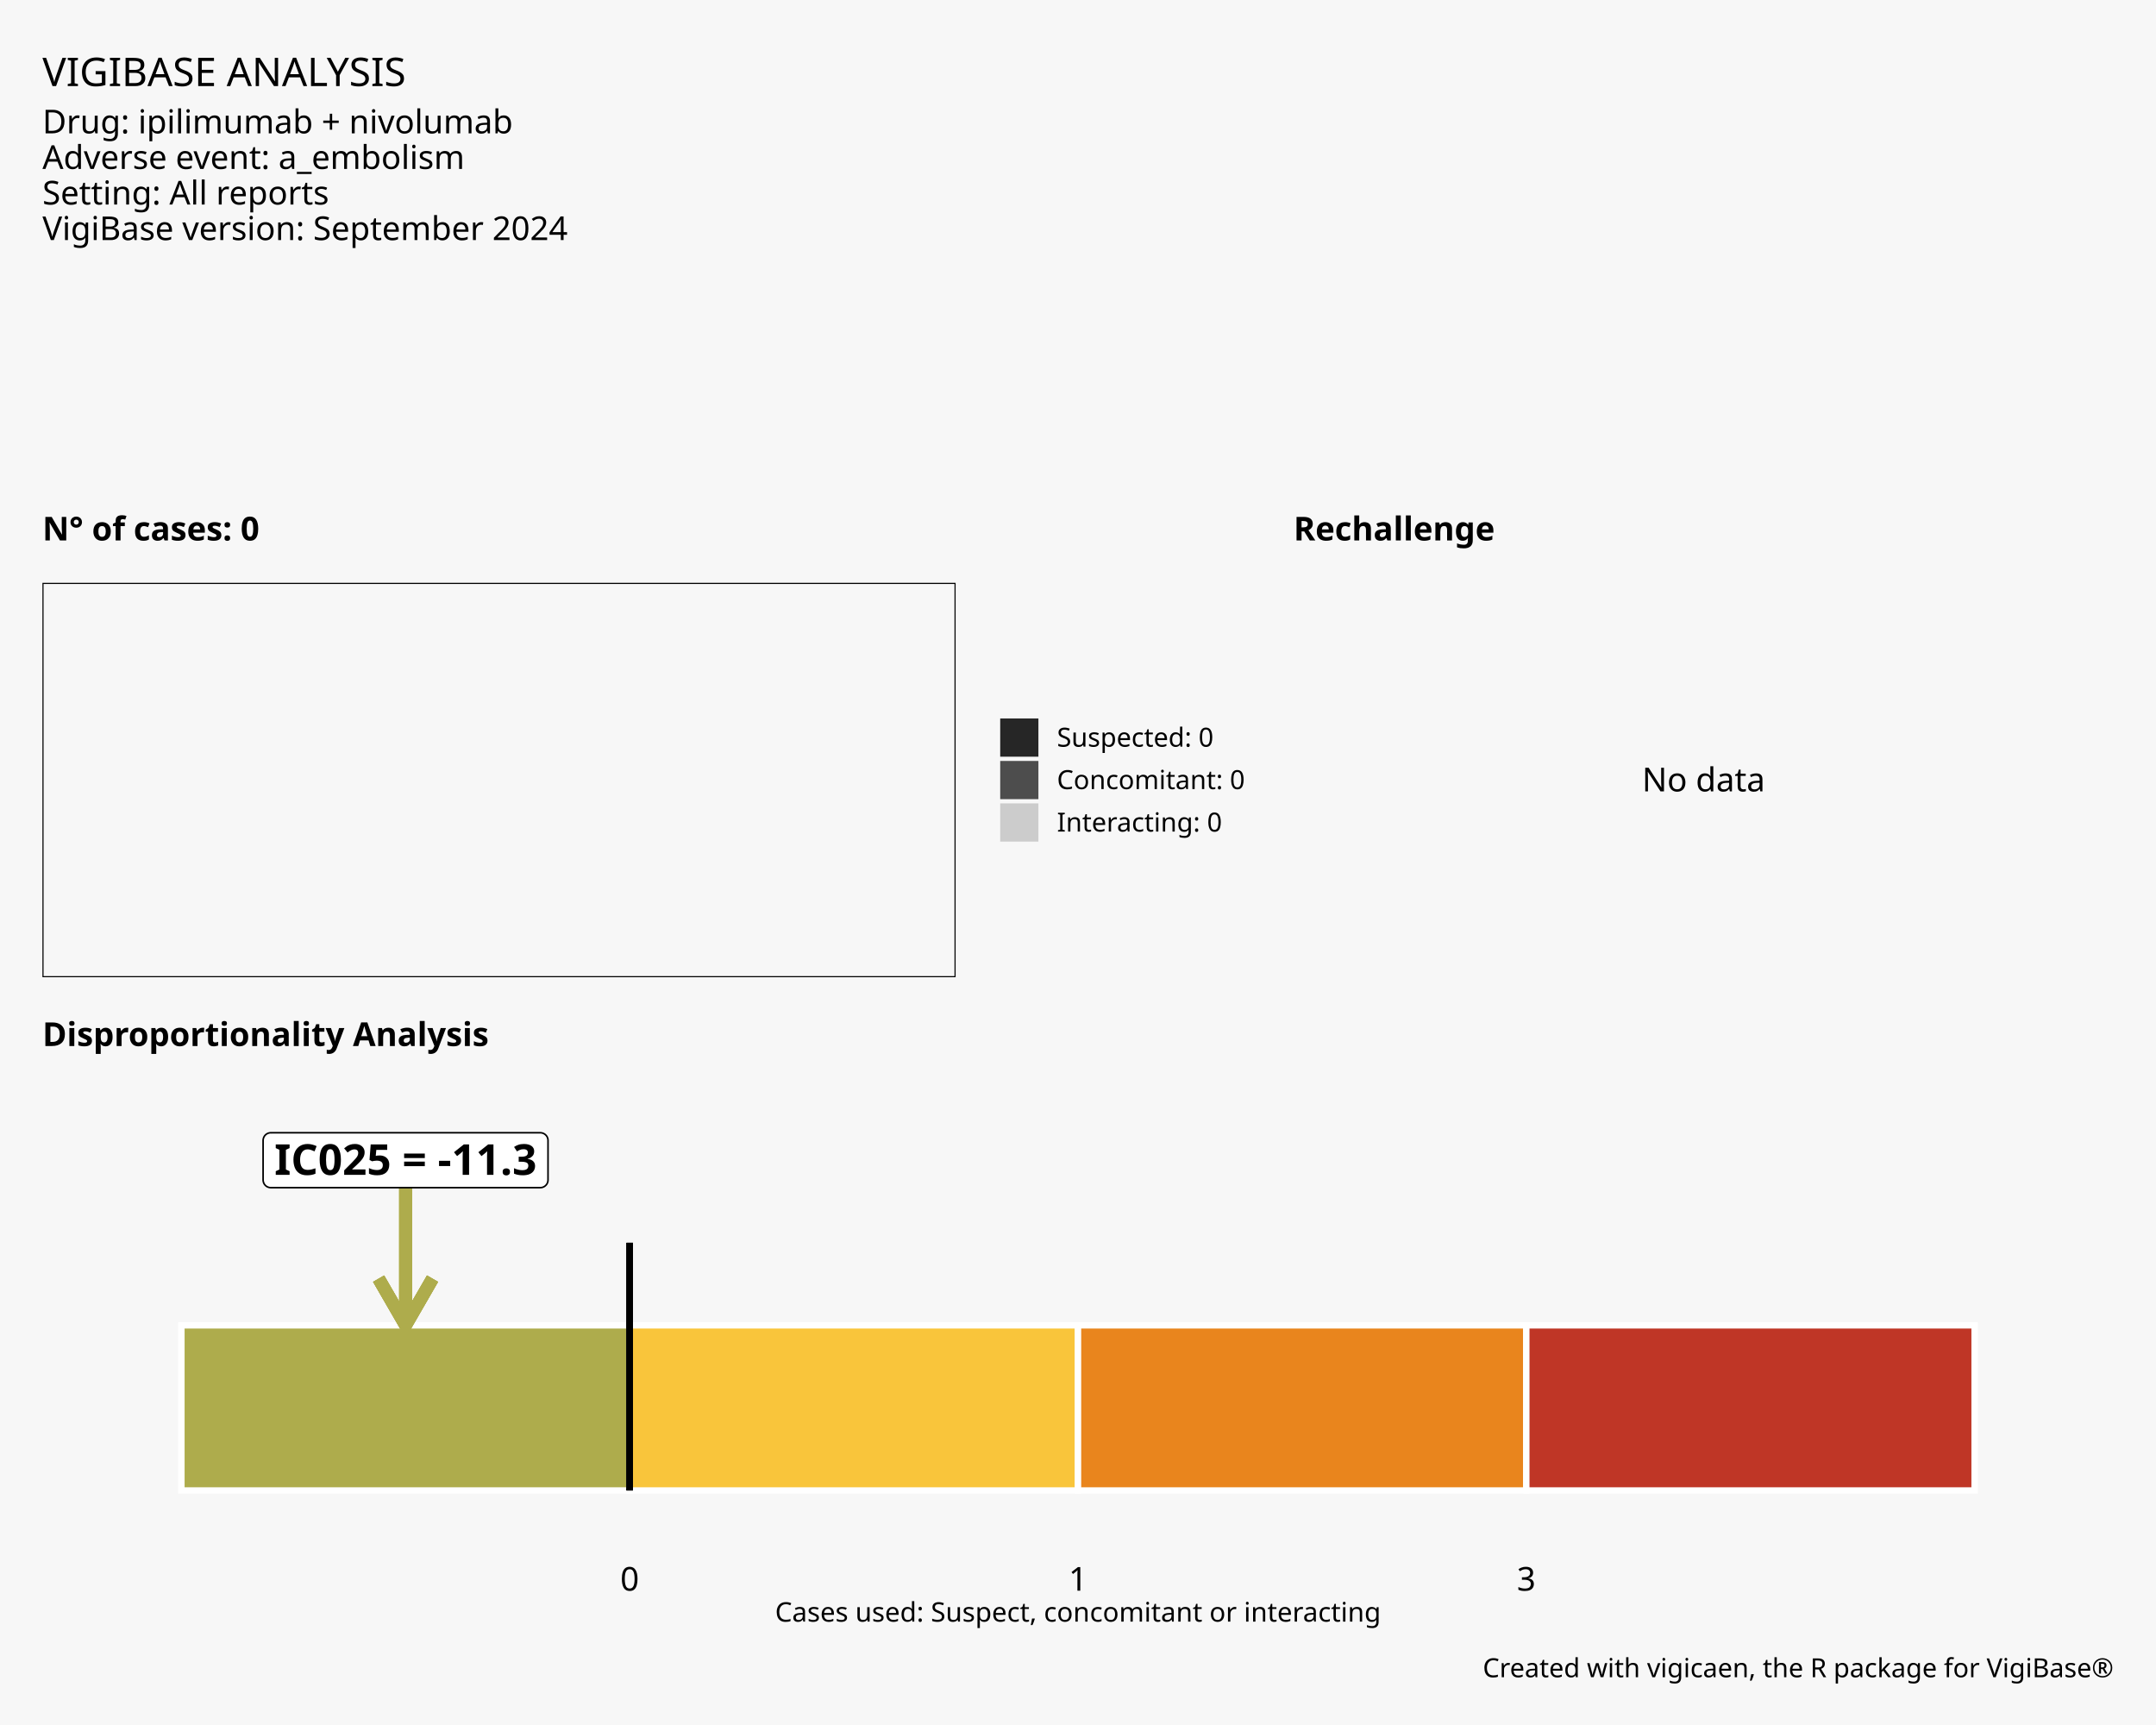
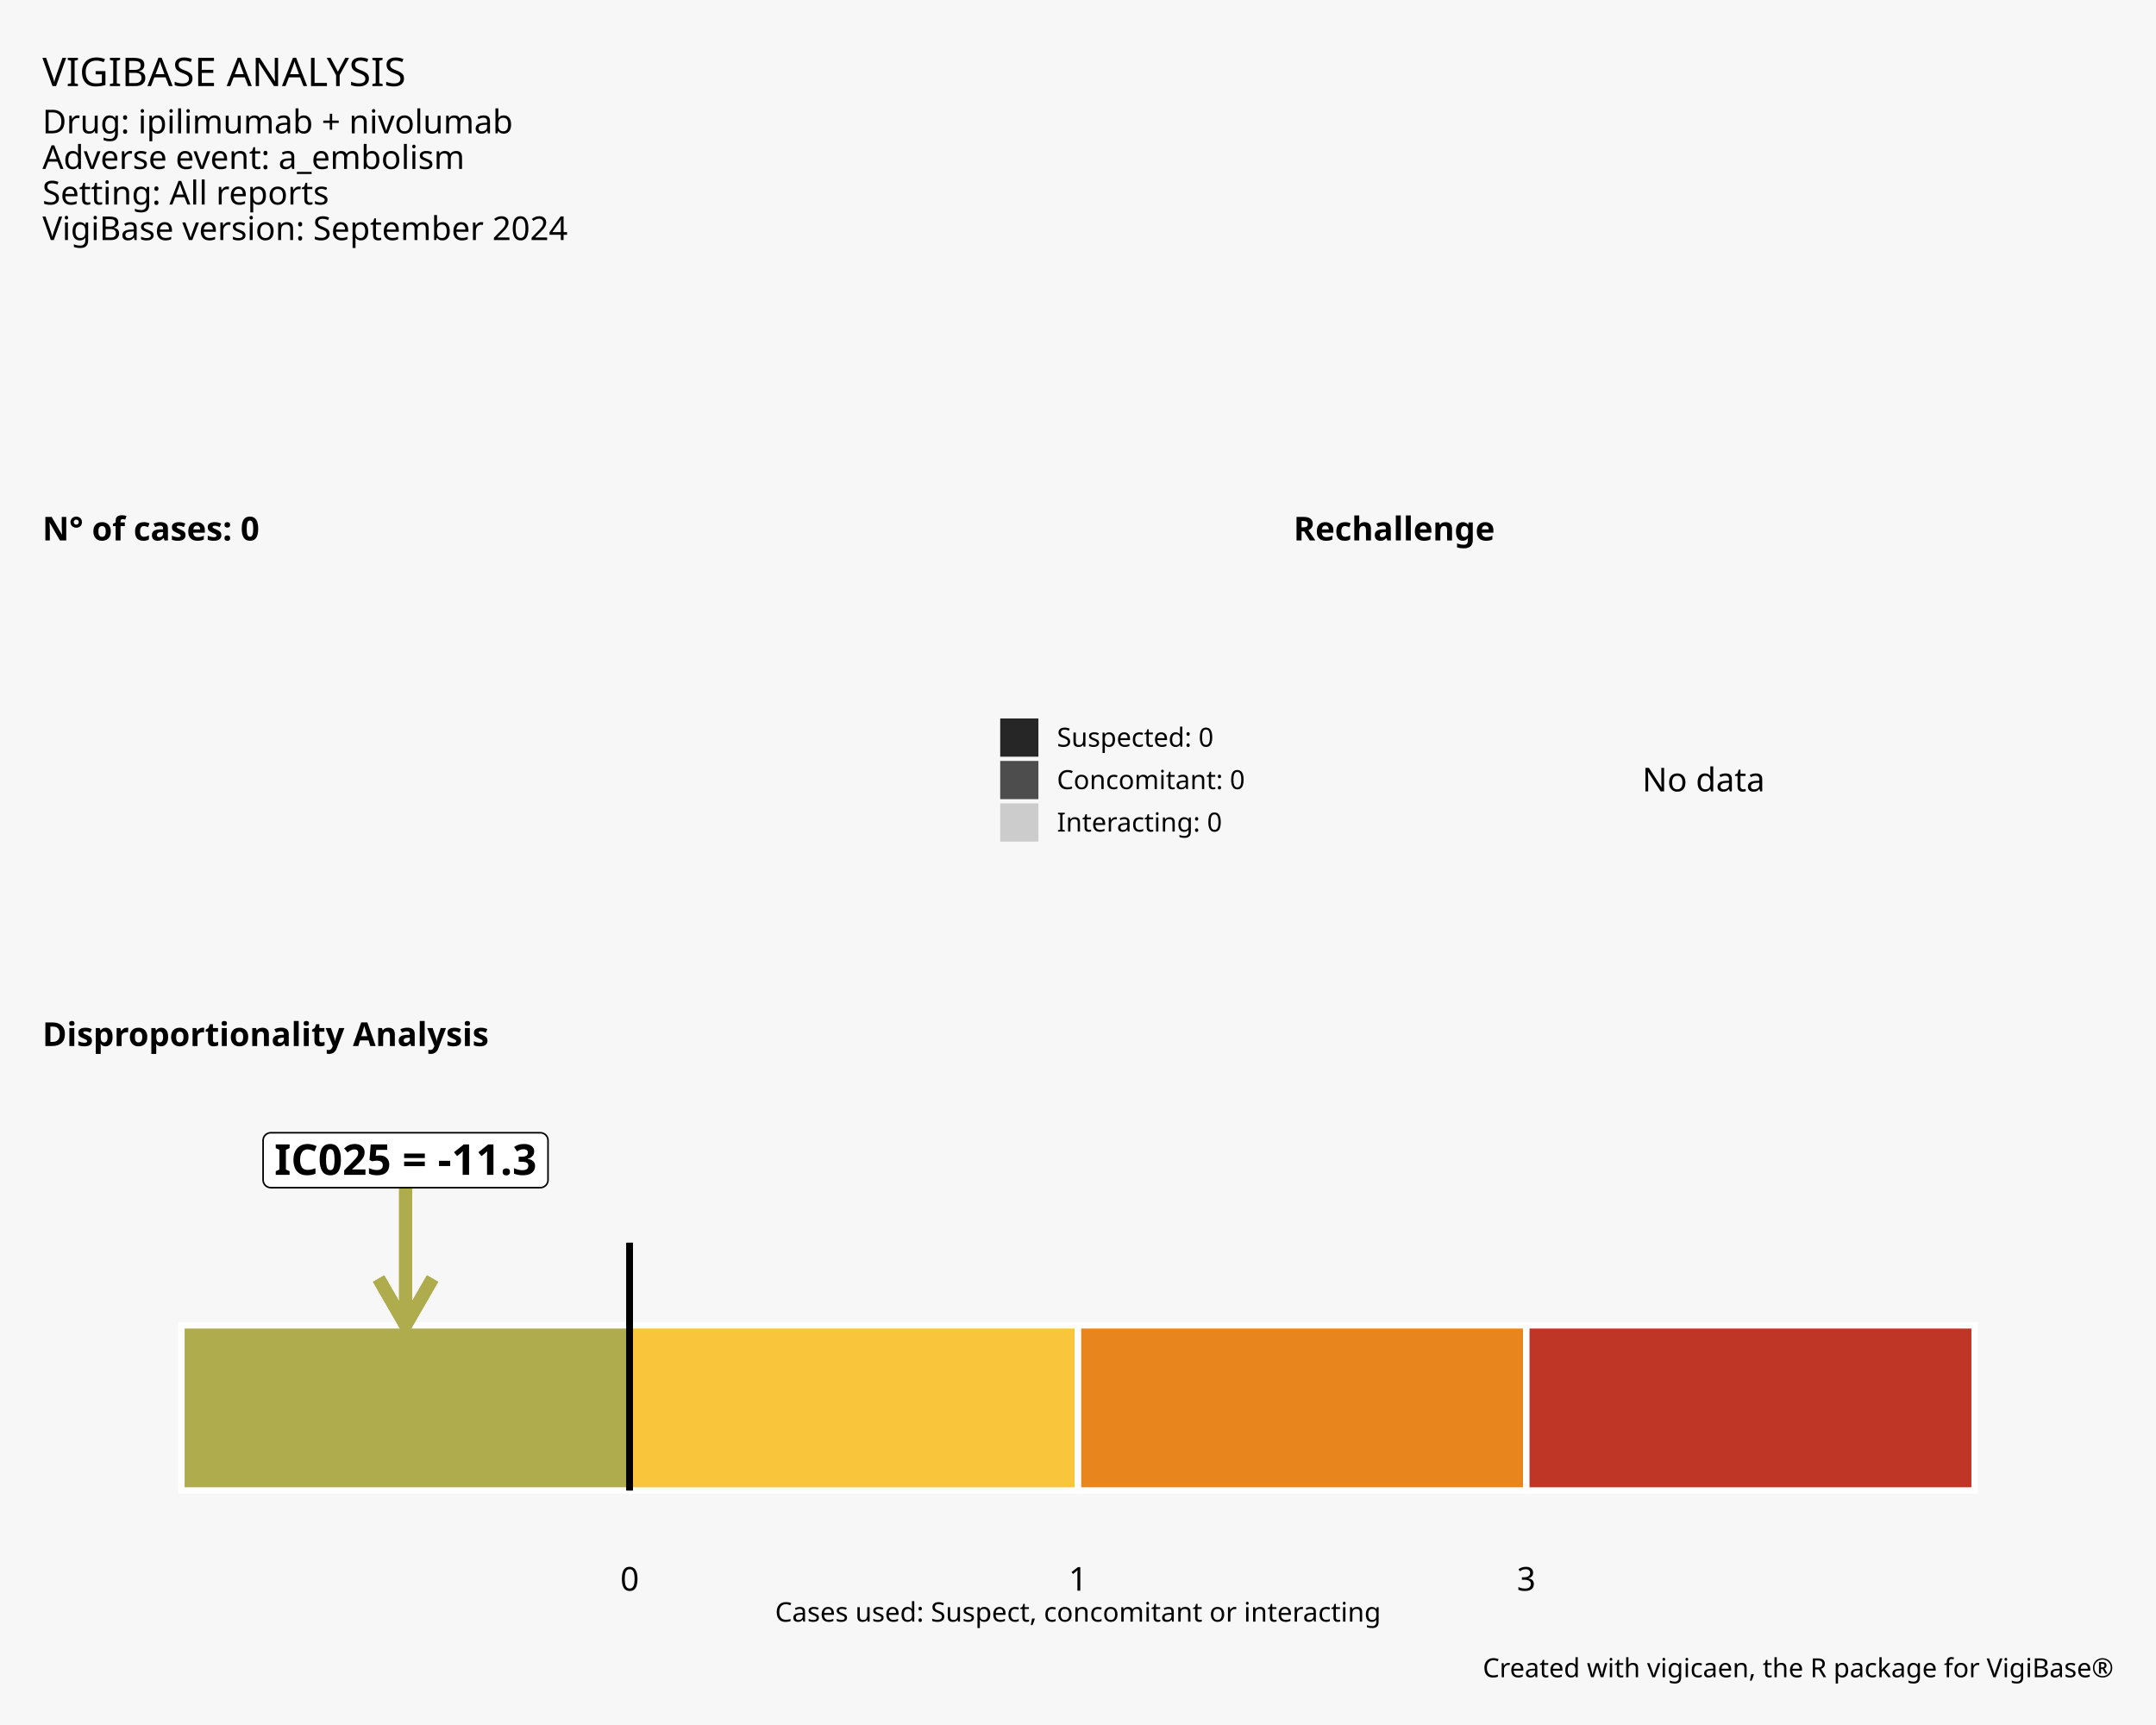
<svg xmlns="http://www.w3.org/2000/svg" class="svglite" data-engine-version="2.0" width="720.00pt" height="576.00pt" viewBox="0 0 720.00 576.00">
  <defs>
    <style type="text/css">
    .svglite line, .svglite polyline, .svglite polygon, .svglite path, .svglite rect, .svglite circle {
      fill: none;
      stroke: #000000;
      stroke-linecap: round;
      stroke-linejoin: round;
      stroke-miterlimit: 10.00;
    }
  </style>
  </defs>
  <rect width="100%" height="100%" style="stroke: none; fill: #FFFFFF;" />
  <defs>
    <clipPath id="cpMC4wMHw3MjAuMDB8MC4wMHw1NzYuMDA=">
      <rect x="0.00" y="0.00" width="720.00" height="576.00" />
    </clipPath>
  </defs>
  <g clip-path="url(#cpMC4wMHw3MjAuMDB8MC4wMHw1NzYuMDA=)">
</g>
  <defs>
    <clipPath id="cpMC4wMHw3MjAuMDB8MC4wMHwxNjQuNTc=">
      <rect x="0.00" y="0.00" width="720.00" height="164.57" />
    </clipPath>
  </defs>
  <g clip-path="url(#cpMC4wMHw3MjAuMDB8MC4wMHwxNjQuNTc=)">
-     <rect x="0.00" y="-0" width="720.00" height="164.57" style="stroke-width: 0.75; stroke: none; fill: #F7F7F7;" />
+     <rect x="0.00" y="-0" width="720.00" height="164.57" style="stroke-width: 0.00; stroke: none; fill: #F7F7F7;" />
  </g>
  <g clip-path="url(#cpMC4wMHw3MjAuMDB8MC4wMHw1NzYuMDA=)">
</g>
  <defs>
    <clipPath id="cpMTQuMTd8NzA1LjgzfDgyLjQ1fDE2MS43NA==">
      <rect x="14.17" y="82.45" width="691.65" height="79.29" />
    </clipPath>
  </defs>
  <g clip-path="url(#cpMTQuMTd8NzA1LjgzfDgyLjQ1fDE2MS43NA==)">
</g>
  <g clip-path="url(#cpMC4wMHw3MjAuMDB8MC4wMHw1NzYuMDA=)">
    <text x="14.17" y="44.53" style="font-size: 11.00px; font-family: sans;" textLength="145.22px" lengthAdjust="spacingAndGlyphs">Drug: ipilimumab + nivolumab</text>
    <text x="14.17" y="56.41" style="font-size: 11.00px; font-family: sans;" textLength="135.76px" lengthAdjust="spacingAndGlyphs">Adverse event: a_embolism</text>
    <text x="14.17" y="68.29" style="font-size: 11.00px; font-family: sans;" textLength="89.88px" lengthAdjust="spacingAndGlyphs">Setting: All reports</text>
    <text x="14.17" y="80.17" style="font-size: 11.00px; font-family: sans;" textLength="169.40px" lengthAdjust="spacingAndGlyphs">VigiBase version: September 2024</text>
    <text x="14.17" y="28.74" style="font-size: 13.20px; font-family: sans;" textLength="129.89px" lengthAdjust="spacingAndGlyphs">VIGIBASE ANALYSIS</text>
  </g>
  <defs>
    <clipPath id="cpMC4wMHw0MzIuMDB8MTY0LjU3fDMyOS4xNA==">
      <rect x="0.00" y="164.57" width="432.00" height="164.57" />
    </clipPath>
  </defs>
  <g clip-path="url(#cpMC4wMHw0MzIuMDB8MTY0LjU3fDMyOS4xNA==)">
-     <rect x="0.00" y="164.57" width="432.00" height="164.57" style="stroke-width: 0.75; stroke: none; fill: #F7F7F7;" />
+     <rect x="0.00" y="164.57" width="432.00" height="164.57" style="stroke-width: 0.00; stroke: none; fill: #F7F7F7;" />
  </g>
  <g clip-path="url(#cpMC4wMHw3MjAuMDB8MC4wMHw1NzYuMDA=)">
</g>
  <defs>
    <clipPath id="cpMTQuMTd8MzE5LjE0fDE5NC42MnwzMjYuMzE=">
      <rect x="14.17" y="194.62" width="304.96" height="131.69" />
    </clipPath>
  </defs>
  <g clip-path="url(#cpMTQuMTd8MzE5LjE0fDE5NC42MnwzMjYuMzE=)">
    <rect x="28.47" y="260.46" width="85.77" height="0.00" style="stroke-width: 1.07; stroke: none; stroke-linecap: butt; stroke-linejoin: miter; fill: #262626;" />
    <rect x="123.77" y="260.46" width="85.77" height="0.00" style="stroke-width: 1.07; stroke: none; stroke-linecap: butt; stroke-linejoin: miter; fill: #4D4D4D;" />
    <rect x="219.07" y="260.46" width="85.77" height="0.00" style="stroke-width: 1.07; stroke: none; stroke-linecap: butt; stroke-linejoin: miter; fill: #CCCCCC;" />
-     <rect x="14.17" y="194.62" width="304.96" height="131.69" style="stroke-width: 0.75;" />
+     <rect x="14.17" y="194.62" width="304.96" height="131.69" style="stroke-width: 0.00;" />
  </g>
  <g clip-path="url(#cpMC4wMHw3MjAuMDB8MC4wMHw1NzYuMDA=)">
    <rect x="334.02" y="239.91" width="12.76" height="12.76" style="stroke-width: 1.07; stroke: none; stroke-linecap: butt; stroke-linejoin: miter; fill: #262626;" />
    <rect x="334.02" y="254.09" width="12.76" height="12.76" style="stroke-width: 1.07; stroke: none; stroke-linecap: butt; stroke-linejoin: miter; fill: #4D4D4D;" />
    <rect x="334.02" y="268.26" width="12.76" height="12.76" style="stroke-width: 1.07; stroke: none; stroke-linecap: butt; stroke-linejoin: miter; fill: #CCCCCC;" />
    <text x="352.96" y="249.32" style="font-size: 8.80px; font-family: sans;" textLength="51.38px" lengthAdjust="spacingAndGlyphs">Suspected: 0</text>
    <text x="352.96" y="263.49" style="font-size: 8.80px; font-family: sans;" textLength="59.19px" lengthAdjust="spacingAndGlyphs">Concomitant: 0</text>
    <text x="352.96" y="277.67" style="font-size: 8.80px; font-family: sans;" textLength="50.88px" lengthAdjust="spacingAndGlyphs">Interacting: 0</text>
    <text x="14.17" y="180.46" style="font-size: 11.00px; font-weight: bold; font-family: sans;" textLength="68.61px" lengthAdjust="spacingAndGlyphs">N° of cases: 0</text>
    <text x="14.17" y="192.34" style="font-size: 11.00px; font-weight: bold; font-family: sans;" textLength="0.00px" lengthAdjust="spacingAndGlyphs" />
  </g>
  <defs>
    <clipPath id="cpNDMyLjAwfDcyMC4wMHwxNjQuNTd8MzI5LjE0">
      <rect x="432.00" y="164.57" width="288.00" height="164.57" />
    </clipPath>
  </defs>
  <g clip-path="url(#cpNDMyLjAwfDcyMC4wMHwxNjQuNTd8MzI5LjE0)">
-     <rect x="432.00" y="164.57" width="288.00" height="164.57" style="stroke-width: 0.75; stroke: none; fill: #F7F7F7;" />
+     <rect x="432.00" y="164.57" width="288.00" height="164.57" style="stroke-width: 0.00; stroke: none; fill: #F7F7F7;" />
  </g>
  <g clip-path="url(#cpMC4wMHw3MjAuMDB8MC4wMHw1NzYuMDA=)">
</g>
  <defs>
    <clipPath id="cpNDMyLjAwfDcwNS44M3wxOTQuNjJ8MzI2LjMx">
      <rect x="432.00" y="194.62" width="273.83" height="131.69" />
    </clipPath>
  </defs>
  <g clip-path="url(#cpNDMyLjAwfDcwNS44M3wxOTQuNjJ8MzI2LjMx)">
-     <text x="568.91" y="264.26" text-anchor="middle" style="font-size: 11.04px; font-family: sans;" textLength="38.67px" lengthAdjust="spacingAndGlyphs">No data</text>
+     <text x="568.91" y="264.25" text-anchor="middle" style="font-size: 11.00px; font-family: sans;" textLength="38.53px" lengthAdjust="spacingAndGlyphs">No data</text>
  </g>
  <g clip-path="url(#cpMC4wMHw3MjAuMDB8MC4wMHw1NzYuMDA=)">
    <text x="432.00" y="180.46" style="font-size: 11.00px; font-weight: bold; font-family: sans;" textLength="61.16px" lengthAdjust="spacingAndGlyphs">Rechallenge</text>
    <text x="432.00" y="192.34" style="font-size: 11.00px; font-weight: bold; font-family: sans;" textLength="0.00px" lengthAdjust="spacingAndGlyphs" />
  </g>
  <defs>
    <clipPath id="cpMC4wMHw3MjAuMDB8MzI5LjE0fDU0OC41Nw==">
      <rect x="0.00" y="329.14" width="720.00" height="219.43" />
    </clipPath>
  </defs>
  <g clip-path="url(#cpMC4wMHw3MjAuMDB8MzI5LjE0fDU0OC41Nw==)">
-     <rect x="0.00" y="329.14" width="720.00" height="219.43" style="stroke-width: 0.75; stroke: none; fill: #F7F7F7;" />
+     <rect x="0.00" y="329.14" width="720.00" height="219.43" style="stroke-width: 0.00; stroke: none; fill: #F7F7F7;" />
  </g>
  <g clip-path="url(#cpMC4wMHw3MjAuMDB8MC4wMHw1NzYuMDA=)">
</g>
  <defs>
    <clipPath id="cpMTQuMTd8NzA1LjgzfDM1MS41Nnw1MzMuNTM=">
      <rect x="14.17" y="351.56" width="691.65" height="181.97" />
    </clipPath>
  </defs>
  <g clip-path="url(#cpMTQuMTd8NzA1LjgzfDM1MS41Nnw1MzMuNTM=)">
    <rect x="60.58" y="442.55" width="149.71" height="55.14" style="stroke-width: 2.13; stroke: #FFFFFF; stroke-linecap: butt; stroke-linejoin: miter; fill: #AEAC4C;" />
    <rect x="210.29" y="442.55" width="149.71" height="55.14" style="stroke-width: 2.13; stroke: #FFFFFF; stroke-linecap: butt; stroke-linejoin: miter; fill: #F9C53B;" />
    <rect x="360.00" y="442.55" width="149.71" height="55.14" style="stroke-width: 2.13; stroke: #FFFFFF; stroke-linecap: butt; stroke-linejoin: miter; fill: #E9851D;" />
    <rect x="509.71" y="442.55" width="149.71" height="55.14" style="stroke-width: 2.13; stroke: #FFFFFF; stroke-linecap: butt; stroke-linejoin: miter; fill: #BF3626;" />
    <line x1="210.29" y1="497.69" x2="210.29" y2="414.98" style="stroke-width: 2.13; stroke-linecap: butt;" />
    <line x1="210.29" y1="497.69" x2="210.29" y2="414.98" style="stroke-width: 2.13; stroke-linecap: butt;" />
    <line x1="210.29" y1="497.69" x2="210.29" y2="414.98" style="stroke-width: 2.13; stroke-linecap: butt;" />
    <line x1="210.29" y1="497.69" x2="210.29" y2="414.98" style="stroke-width: 2.13; stroke-linecap: butt;" />
    <line x1="135.44" y1="387.41" x2="135.44" y2="442.55" style="stroke-width: 4.27; stroke: #AEAC4C; stroke-linecap: butt;" />
    <polyline points="126.44,426.96 135.44,442.55 144.44,426.96 " style="stroke-width: 4.27; stroke: #AEAC4C; stroke-linecap: butt;" />
    <line x1="135.44" y1="387.41" x2="135.44" y2="442.55" style="stroke-width: 4.27; stroke: #AEAC4C; stroke-linecap: butt;" />
    <polyline points="126.44,426.96 135.44,442.55 144.44,426.96 " style="stroke-width: 4.27; stroke: #AEAC4C; stroke-linecap: butt;" />
    <line x1="135.44" y1="387.41" x2="135.44" y2="442.55" style="stroke-width: 4.27; stroke: #AEAC4C; stroke-linecap: butt;" />
    <polyline points="126.44,426.96 135.44,442.55 144.44,426.96 " style="stroke-width: 4.27; stroke: #AEAC4C; stroke-linecap: butt;" />
    <line x1="135.44" y1="387.41" x2="135.44" y2="442.55" style="stroke-width: 4.27; stroke: #AEAC4C; stroke-linecap: butt;" />
    <polyline points="126.44,426.96 135.44,442.55 144.44,426.96 " style="stroke-width: 4.27; stroke: #AEAC4C; stroke-linecap: butt;" />
    <polygon points="90.42,396.57 180.45,396.57 180.35,396.57 180.76,396.55 181.16,396.47 181.55,396.32 181.91,396.11 182.22,395.85 182.50,395.55 182.72,395.20 182.88,394.82 182.98,394.42 183.01,394.01 183.01,394.01 183.01,380.80 183.01,380.80 182.98,380.39 182.88,379.99 182.72,379.61 182.50,379.26 182.22,378.96 181.91,378.70 181.55,378.49 181.16,378.34 180.76,378.26 180.45,378.24 90.42,378.24 90.73,378.26 90.32,378.24 89.91,378.29 89.52,378.41 89.14,378.58 88.80,378.82 88.51,379.10 88.26,379.43 88.07,379.80 87.94,380.19 87.87,380.60 87.86,380.80 87.86,394.01 87.87,393.80 87.87,394.21 87.94,394.62 88.07,395.01 88.26,395.38 88.51,395.71 88.80,395.99 89.14,396.23 89.52,396.40 89.91,396.52 90.32,396.57 " style="stroke-width: 0.53; fill: #FFFFFF;" />
    <text x="135.44" y="392.30" text-anchor="middle" style="font-size: 14.23px; font-weight: bold; font-family: sans;" textLength="86.61px" lengthAdjust="spacingAndGlyphs">IC025 = -11.3</text>
  </g>
  <g clip-path="url(#cpMC4wMHw3MjAuMDB8MC4wMHw1NzYuMDA=)">
    <text x="210.29" y="531.14" text-anchor="middle" style="font-size: 11.00px; font-family: sans;" textLength="6.12px" lengthAdjust="spacingAndGlyphs">0</text>
    <text x="360.00" y="531.14" text-anchor="middle" style="font-size: 11.00px; font-family: sans;" textLength="6.12px" lengthAdjust="spacingAndGlyphs">1</text>
    <text x="509.71" y="531.14" text-anchor="middle" style="font-size: 11.00px; font-family: sans;" textLength="6.12px" lengthAdjust="spacingAndGlyphs">3</text>
    <text x="360.00" y="541.48" text-anchor="middle" style="font-size: 9.00px; font-family: sans;" textLength="193.14px" lengthAdjust="spacingAndGlyphs">Cases used: Suspect, concomitant or interacting</text>
    <text x="14.17" y="349.28" style="font-size: 11.00px; font-weight: bold; font-family: sans;" textLength="129.02px" lengthAdjust="spacingAndGlyphs">Disproportionality Analysis</text>
  </g>
  <defs>
    <clipPath id="cpMC4wMHw3MjAuMDB8NTQ4LjUyfDU3Ni4wMA==">
      <rect x="0.00" y="548.52" width="720.00" height="27.48" />
    </clipPath>
  </defs>
  <g clip-path="url(#cpMC4wMHw3MjAuMDB8NTQ4LjUyfDU3Ni4wMA==)">
-     <rect x="0.00" y="548.52" width="720.00" height="27.54" style="stroke-width: 0.75; stroke: none; fill: #F7F7F7;" />
+     <rect x="0.00" y="548.52" width="720.00" height="27.54" style="stroke-width: 0.00; stroke: none; fill: #F7F7F7;" />
  </g>
  <g clip-path="url(#cpMC4wMHw3MjAuMDB8MC4wMHw1NzYuMDA=)">
</g>
  <defs>
    <clipPath id="cpMTQuMTd8NzA1LjgzfDU0OC41Mnw1NDguNTI=">
      <rect x="14.17" y="548.52" width="691.65" height="0.00" />
    </clipPath>
  </defs>
  <g clip-path="url(#cpMTQuMTd8NzA1LjgzfDU0OC41Mnw1NDguNTI=)">
</g>
  <g clip-path="url(#cpMC4wMHw3MjAuMDB8MC4wMHw1NzYuMDA=)">
    <text x="705.83" y="560.05" text-anchor="end" style="font-size: 8.80px; font-family: sans;" textLength="202.17px" lengthAdjust="spacingAndGlyphs">Created with vigicaen, the R package for VigiBase®</text>
  </g>
  <g clip-path="url(#cpMC4wMHw3MjAuMDB8MC4wMHwxNjQuNTc=)">
-     <rect x="0.00" y="-0" width="720.00" height="164.57" style="stroke-width: 0.75; stroke: none; fill: #F7F7F7;" />
+     <rect x="0.00" y="-0" width="720.00" height="164.57" style="stroke-width: 0.00; stroke: none; fill: #F7F7F7;" />
  </g>
  <g clip-path="url(#cpMC4wMHw3MjAuMDB8MC4wMHw1NzYuMDA=)">
</g>
  <g clip-path="url(#cpMTQuMTd8NzA1LjgzfDgyLjQ1fDE2MS43NA==)">
</g>
  <g clip-path="url(#cpMC4wMHw3MjAuMDB8MC4wMHw1NzYuMDA=)">
    <text x="14.17" y="44.53" style="font-size: 11.00px; font-family: sans;" textLength="145.22px" lengthAdjust="spacingAndGlyphs">Drug: ipilimumab + nivolumab</text>
    <text x="14.17" y="56.41" style="font-size: 11.00px; font-family: sans;" textLength="135.76px" lengthAdjust="spacingAndGlyphs">Adverse event: a_embolism</text>
    <text x="14.17" y="68.29" style="font-size: 11.00px; font-family: sans;" textLength="89.88px" lengthAdjust="spacingAndGlyphs">Setting: All reports</text>
    <text x="14.17" y="80.17" style="font-size: 11.00px; font-family: sans;" textLength="169.40px" lengthAdjust="spacingAndGlyphs">VigiBase version: September 2024</text>
    <text x="14.17" y="28.74" style="font-size: 13.20px; font-family: sans;" textLength="129.89px" lengthAdjust="spacingAndGlyphs">VIGIBASE ANALYSIS</text>
  </g>
  <g clip-path="url(#cpMC4wMHw0MzIuMDB8MTY0LjU3fDMyOS4xNA==)">
-     <rect x="0.00" y="164.57" width="432.00" height="164.57" style="stroke-width: 0.75; stroke: none; fill: #F7F7F7;" />
+     <rect x="0.00" y="164.57" width="432.00" height="164.57" style="stroke-width: 0.00; stroke: none; fill: #F7F7F7;" />
  </g>
  <g clip-path="url(#cpMC4wMHw3MjAuMDB8MC4wMHw1NzYuMDA=)">
</g>
  <g clip-path="url(#cpMTQuMTd8MzE5LjE0fDE5NC42MnwzMjYuMzE=)">
    <rect x="28.47" y="260.46" width="85.77" height="0.00" style="stroke-width: 1.07; stroke: none; stroke-linecap: butt; stroke-linejoin: miter; fill: #262626;" />
    <rect x="123.77" y="260.46" width="85.77" height="0.00" style="stroke-width: 1.07; stroke: none; stroke-linecap: butt; stroke-linejoin: miter; fill: #4D4D4D;" />
    <rect x="219.07" y="260.46" width="85.77" height="0.00" style="stroke-width: 1.07; stroke: none; stroke-linecap: butt; stroke-linejoin: miter; fill: #CCCCCC;" />
-     <rect x="14.17" y="194.62" width="304.96" height="131.69" style="stroke-width: 0.75;" />
+     <rect x="14.17" y="194.62" width="304.96" height="131.69" style="stroke-width: 0.00;" />
  </g>
  <g clip-path="url(#cpMC4wMHw3MjAuMDB8MC4wMHw1NzYuMDA=)">
    <rect x="334.02" y="239.91" width="12.76" height="12.76" style="stroke-width: 1.07; stroke: none; stroke-linecap: butt; stroke-linejoin: miter; fill: #262626;" />
    <rect x="334.02" y="254.09" width="12.76" height="12.76" style="stroke-width: 1.07; stroke: none; stroke-linecap: butt; stroke-linejoin: miter; fill: #4D4D4D;" />
    <rect x="334.02" y="268.26" width="12.76" height="12.76" style="stroke-width: 1.07; stroke: none; stroke-linecap: butt; stroke-linejoin: miter; fill: #CCCCCC;" />
    <text x="352.96" y="249.32" style="font-size: 8.80px; font-family: sans;" textLength="51.38px" lengthAdjust="spacingAndGlyphs">Suspected: 0</text>
    <text x="352.96" y="263.49" style="font-size: 8.80px; font-family: sans;" textLength="59.19px" lengthAdjust="spacingAndGlyphs">Concomitant: 0</text>
    <text x="352.96" y="277.67" style="font-size: 8.80px; font-family: sans;" textLength="50.88px" lengthAdjust="spacingAndGlyphs">Interacting: 0</text>
    <text x="14.17" y="180.46" style="font-size: 11.00px; font-weight: bold; font-family: sans;" textLength="68.61px" lengthAdjust="spacingAndGlyphs">N° of cases: 0</text>
    <text x="14.17" y="192.34" style="font-size: 11.00px; font-weight: bold; font-family: sans;" textLength="0.00px" lengthAdjust="spacingAndGlyphs" />
  </g>
  <g clip-path="url(#cpNDMyLjAwfDcyMC4wMHwxNjQuNTd8MzI5LjE0)">
-     <rect x="432.00" y="164.57" width="288.00" height="164.57" style="stroke-width: 0.75; stroke: none; fill: #F7F7F7;" />
+     <rect x="432.00" y="164.57" width="288.00" height="164.57" style="stroke-width: 0.00; stroke: none; fill: #F7F7F7;" />
  </g>
  <g clip-path="url(#cpMC4wMHw3MjAuMDB8MC4wMHw1NzYuMDA=)">
</g>
  <g clip-path="url(#cpNDMyLjAwfDcwNS44M3wxOTQuNjJ8MzI2LjMx)">
-     <text x="568.91" y="264.26" text-anchor="middle" style="font-size: 11.04px; font-family: sans;" textLength="38.67px" lengthAdjust="spacingAndGlyphs">No data</text>
+     <text x="568.91" y="264.25" text-anchor="middle" style="font-size: 11.00px; font-family: sans;" textLength="38.53px" lengthAdjust="spacingAndGlyphs">No data</text>
  </g>
  <g clip-path="url(#cpMC4wMHw3MjAuMDB8MC4wMHw1NzYuMDA=)">
    <text x="432.00" y="180.46" style="font-size: 11.00px; font-weight: bold; font-family: sans;" textLength="61.16px" lengthAdjust="spacingAndGlyphs">Rechallenge</text>
    <text x="432.00" y="192.34" style="font-size: 11.00px; font-weight: bold; font-family: sans;" textLength="0.00px" lengthAdjust="spacingAndGlyphs" />
  </g>
  <g clip-path="url(#cpMC4wMHw3MjAuMDB8MzI5LjE0fDU0OC41Nw==)">
-     <rect x="0.00" y="329.14" width="720.00" height="219.43" style="stroke-width: 0.75; stroke: none; fill: #F7F7F7;" />
+     <rect x="0.00" y="329.14" width="720.00" height="219.43" style="stroke-width: 0.00; stroke: none; fill: #F7F7F7;" />
  </g>
  <g clip-path="url(#cpMC4wMHw3MjAuMDB8MC4wMHw1NzYuMDA=)">
</g>
  <g clip-path="url(#cpMTQuMTd8NzA1LjgzfDM1MS41Nnw1MzMuNTM=)">
    <rect x="60.58" y="442.55" width="149.71" height="55.14" style="stroke-width: 2.13; stroke: #FFFFFF; stroke-linecap: butt; stroke-linejoin: miter; fill: #AEAC4C;" />
    <rect x="210.29" y="442.55" width="149.71" height="55.14" style="stroke-width: 2.13; stroke: #FFFFFF; stroke-linecap: butt; stroke-linejoin: miter; fill: #F9C53B;" />
    <rect x="360.00" y="442.55" width="149.71" height="55.14" style="stroke-width: 2.13; stroke: #FFFFFF; stroke-linecap: butt; stroke-linejoin: miter; fill: #E9851D;" />
    <rect x="509.71" y="442.55" width="149.71" height="55.14" style="stroke-width: 2.13; stroke: #FFFFFF; stroke-linecap: butt; stroke-linejoin: miter; fill: #BF3626;" />
    <line x1="210.29" y1="497.69" x2="210.29" y2="414.98" style="stroke-width: 2.13; stroke-linecap: butt;" />
    <line x1="210.29" y1="497.69" x2="210.29" y2="414.98" style="stroke-width: 2.13; stroke-linecap: butt;" />
    <line x1="210.29" y1="497.69" x2="210.29" y2="414.98" style="stroke-width: 2.13; stroke-linecap: butt;" />
    <line x1="210.29" y1="497.69" x2="210.29" y2="414.98" style="stroke-width: 2.13; stroke-linecap: butt;" />
    <line x1="135.44" y1="387.41" x2="135.44" y2="442.55" style="stroke-width: 4.27; stroke: #AEAC4C; stroke-linecap: butt;" />
    <polyline points="126.44,426.96 135.44,442.55 144.44,426.96 " style="stroke-width: 4.27; stroke: #AEAC4C; stroke-linecap: butt;" />
    <line x1="135.44" y1="387.41" x2="135.44" y2="442.55" style="stroke-width: 4.27; stroke: #AEAC4C; stroke-linecap: butt;" />
    <polyline points="126.44,426.96 135.44,442.55 144.44,426.96 " style="stroke-width: 4.27; stroke: #AEAC4C; stroke-linecap: butt;" />
    <line x1="135.44" y1="387.41" x2="135.44" y2="442.55" style="stroke-width: 4.27; stroke: #AEAC4C; stroke-linecap: butt;" />
    <polyline points="126.44,426.96 135.44,442.55 144.44,426.96 " style="stroke-width: 4.27; stroke: #AEAC4C; stroke-linecap: butt;" />
    <line x1="135.44" y1="387.41" x2="135.44" y2="442.55" style="stroke-width: 4.27; stroke: #AEAC4C; stroke-linecap: butt;" />
    <polyline points="126.44,426.96 135.44,442.55 144.44,426.96 " style="stroke-width: 4.27; stroke: #AEAC4C; stroke-linecap: butt;" />
    <polygon points="90.42,396.57 180.45,396.57 180.35,396.57 180.76,396.55 181.16,396.47 181.55,396.32 181.91,396.11 182.22,395.85 182.50,395.55 182.72,395.20 182.88,394.82 182.98,394.42 183.01,394.01 183.01,394.01 183.01,380.80 183.01,380.80 182.98,380.39 182.88,379.99 182.72,379.61 182.50,379.26 182.22,378.96 181.91,378.70 181.55,378.49 181.16,378.34 180.76,378.26 180.45,378.24 90.42,378.24 90.73,378.26 90.32,378.24 89.91,378.29 89.52,378.41 89.14,378.58 88.80,378.82 88.51,379.10 88.26,379.43 88.07,379.80 87.94,380.19 87.87,380.60 87.86,380.80 87.86,394.01 87.87,393.80 87.87,394.21 87.94,394.62 88.07,395.01 88.26,395.38 88.51,395.71 88.80,395.99 89.14,396.23 89.52,396.40 89.91,396.52 90.32,396.57 " style="stroke-width: 0.53; fill: #FFFFFF;" />
    <text x="135.44" y="392.30" text-anchor="middle" style="font-size: 14.23px; font-weight: bold; font-family: sans;" textLength="86.61px" lengthAdjust="spacingAndGlyphs">IC025 = -11.3</text>
  </g>
  <g clip-path="url(#cpMC4wMHw3MjAuMDB8MC4wMHw1NzYuMDA=)">
    <text x="210.29" y="531.14" text-anchor="middle" style="font-size: 11.00px; font-family: sans;" textLength="6.12px" lengthAdjust="spacingAndGlyphs">0</text>
    <text x="360.00" y="531.14" text-anchor="middle" style="font-size: 11.00px; font-family: sans;" textLength="6.12px" lengthAdjust="spacingAndGlyphs">1</text>
    <text x="509.71" y="531.14" text-anchor="middle" style="font-size: 11.00px; font-family: sans;" textLength="6.12px" lengthAdjust="spacingAndGlyphs">3</text>
    <text x="360.00" y="541.48" text-anchor="middle" style="font-size: 9.00px; font-family: sans;" textLength="193.14px" lengthAdjust="spacingAndGlyphs">Cases used: Suspect, concomitant or interacting</text>
    <text x="14.17" y="349.28" style="font-size: 11.00px; font-weight: bold; font-family: sans;" textLength="129.02px" lengthAdjust="spacingAndGlyphs">Disproportionality Analysis</text>
  </g>
  <g clip-path="url(#cpMC4wMHw3MjAuMDB8NTQ4LjUyfDU3Ni4wMA==)">
-     <rect x="0.00" y="548.52" width="720.00" height="27.54" style="stroke-width: 0.75; stroke: none; fill: #F7F7F7;" />
+     <rect x="0.00" y="548.52" width="720.00" height="27.54" style="stroke-width: 0.00; stroke: none; fill: #F7F7F7;" />
  </g>
  <g clip-path="url(#cpMC4wMHw3MjAuMDB8MC4wMHw1NzYuMDA=)">
</g>
  <g clip-path="url(#cpMTQuMTd8NzA1LjgzfDU0OC41Mnw1NDguNTI=)">
</g>
  <g clip-path="url(#cpMC4wMHw3MjAuMDB8MC4wMHw1NzYuMDA=)">
    <text x="705.83" y="560.05" text-anchor="end" style="font-size: 8.80px; font-family: sans;" textLength="202.17px" lengthAdjust="spacingAndGlyphs">Created with vigicaen, the R package for VigiBase®</text>
  </g>
</svg>
